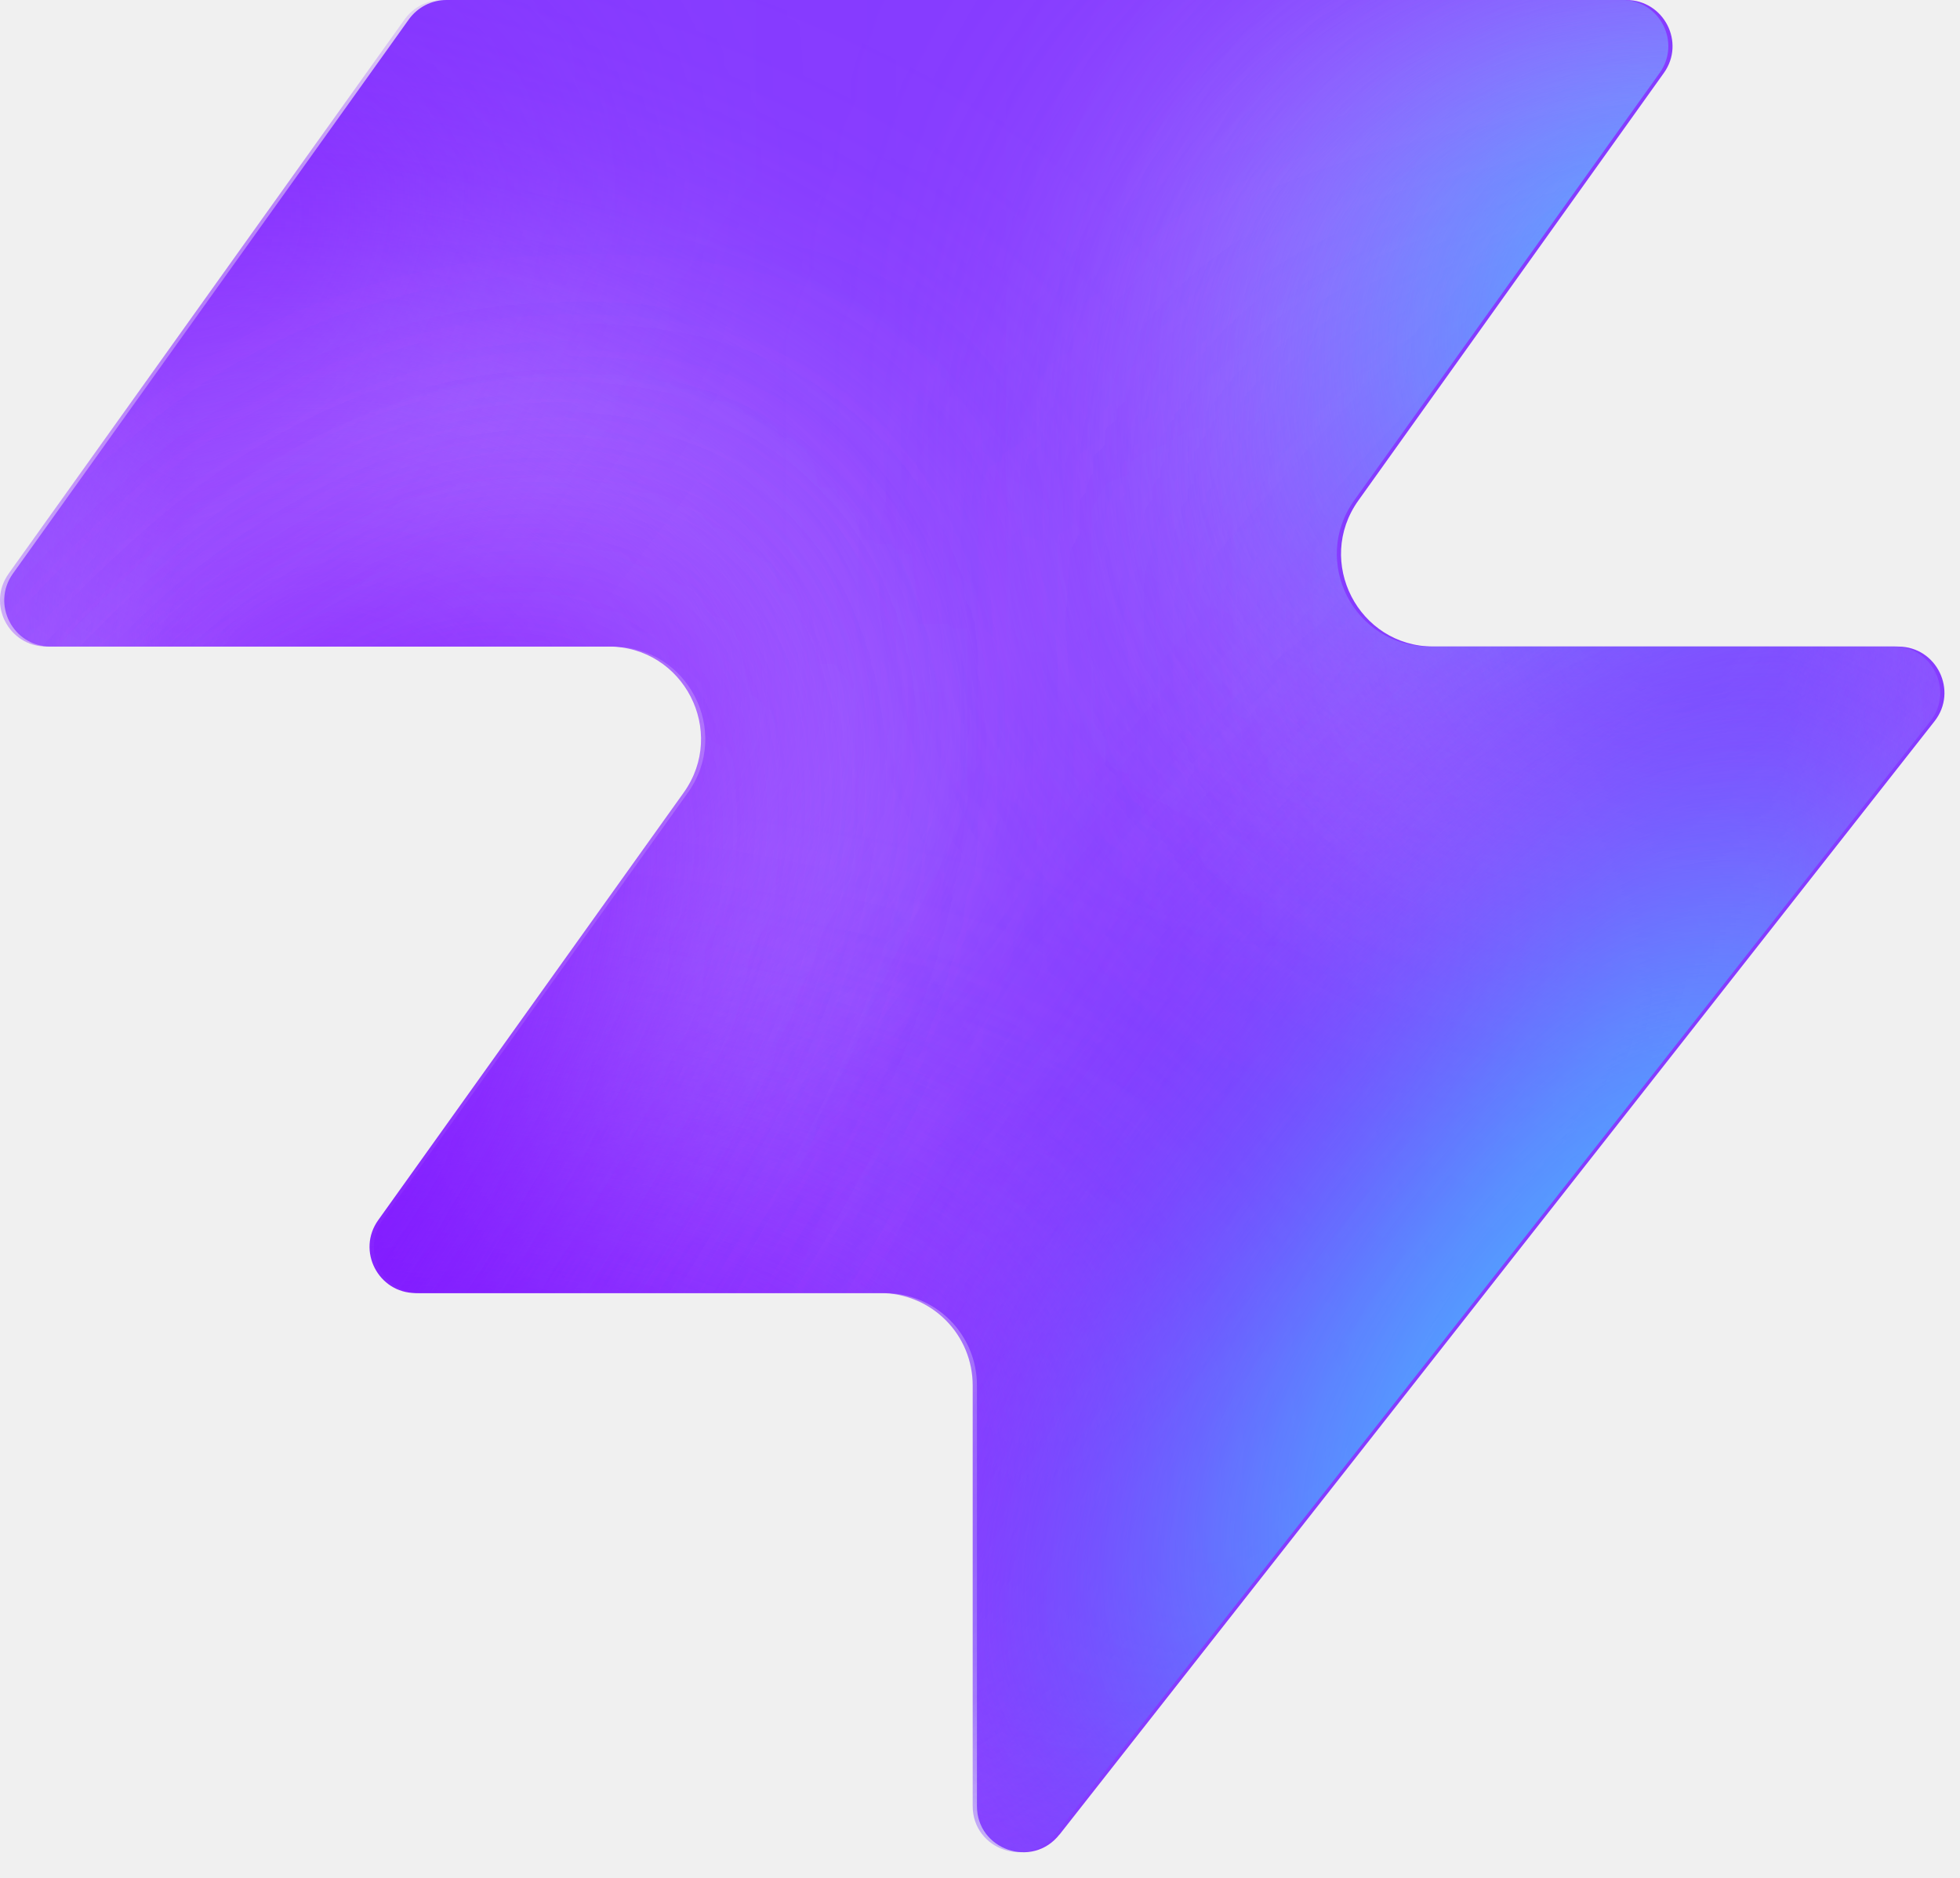
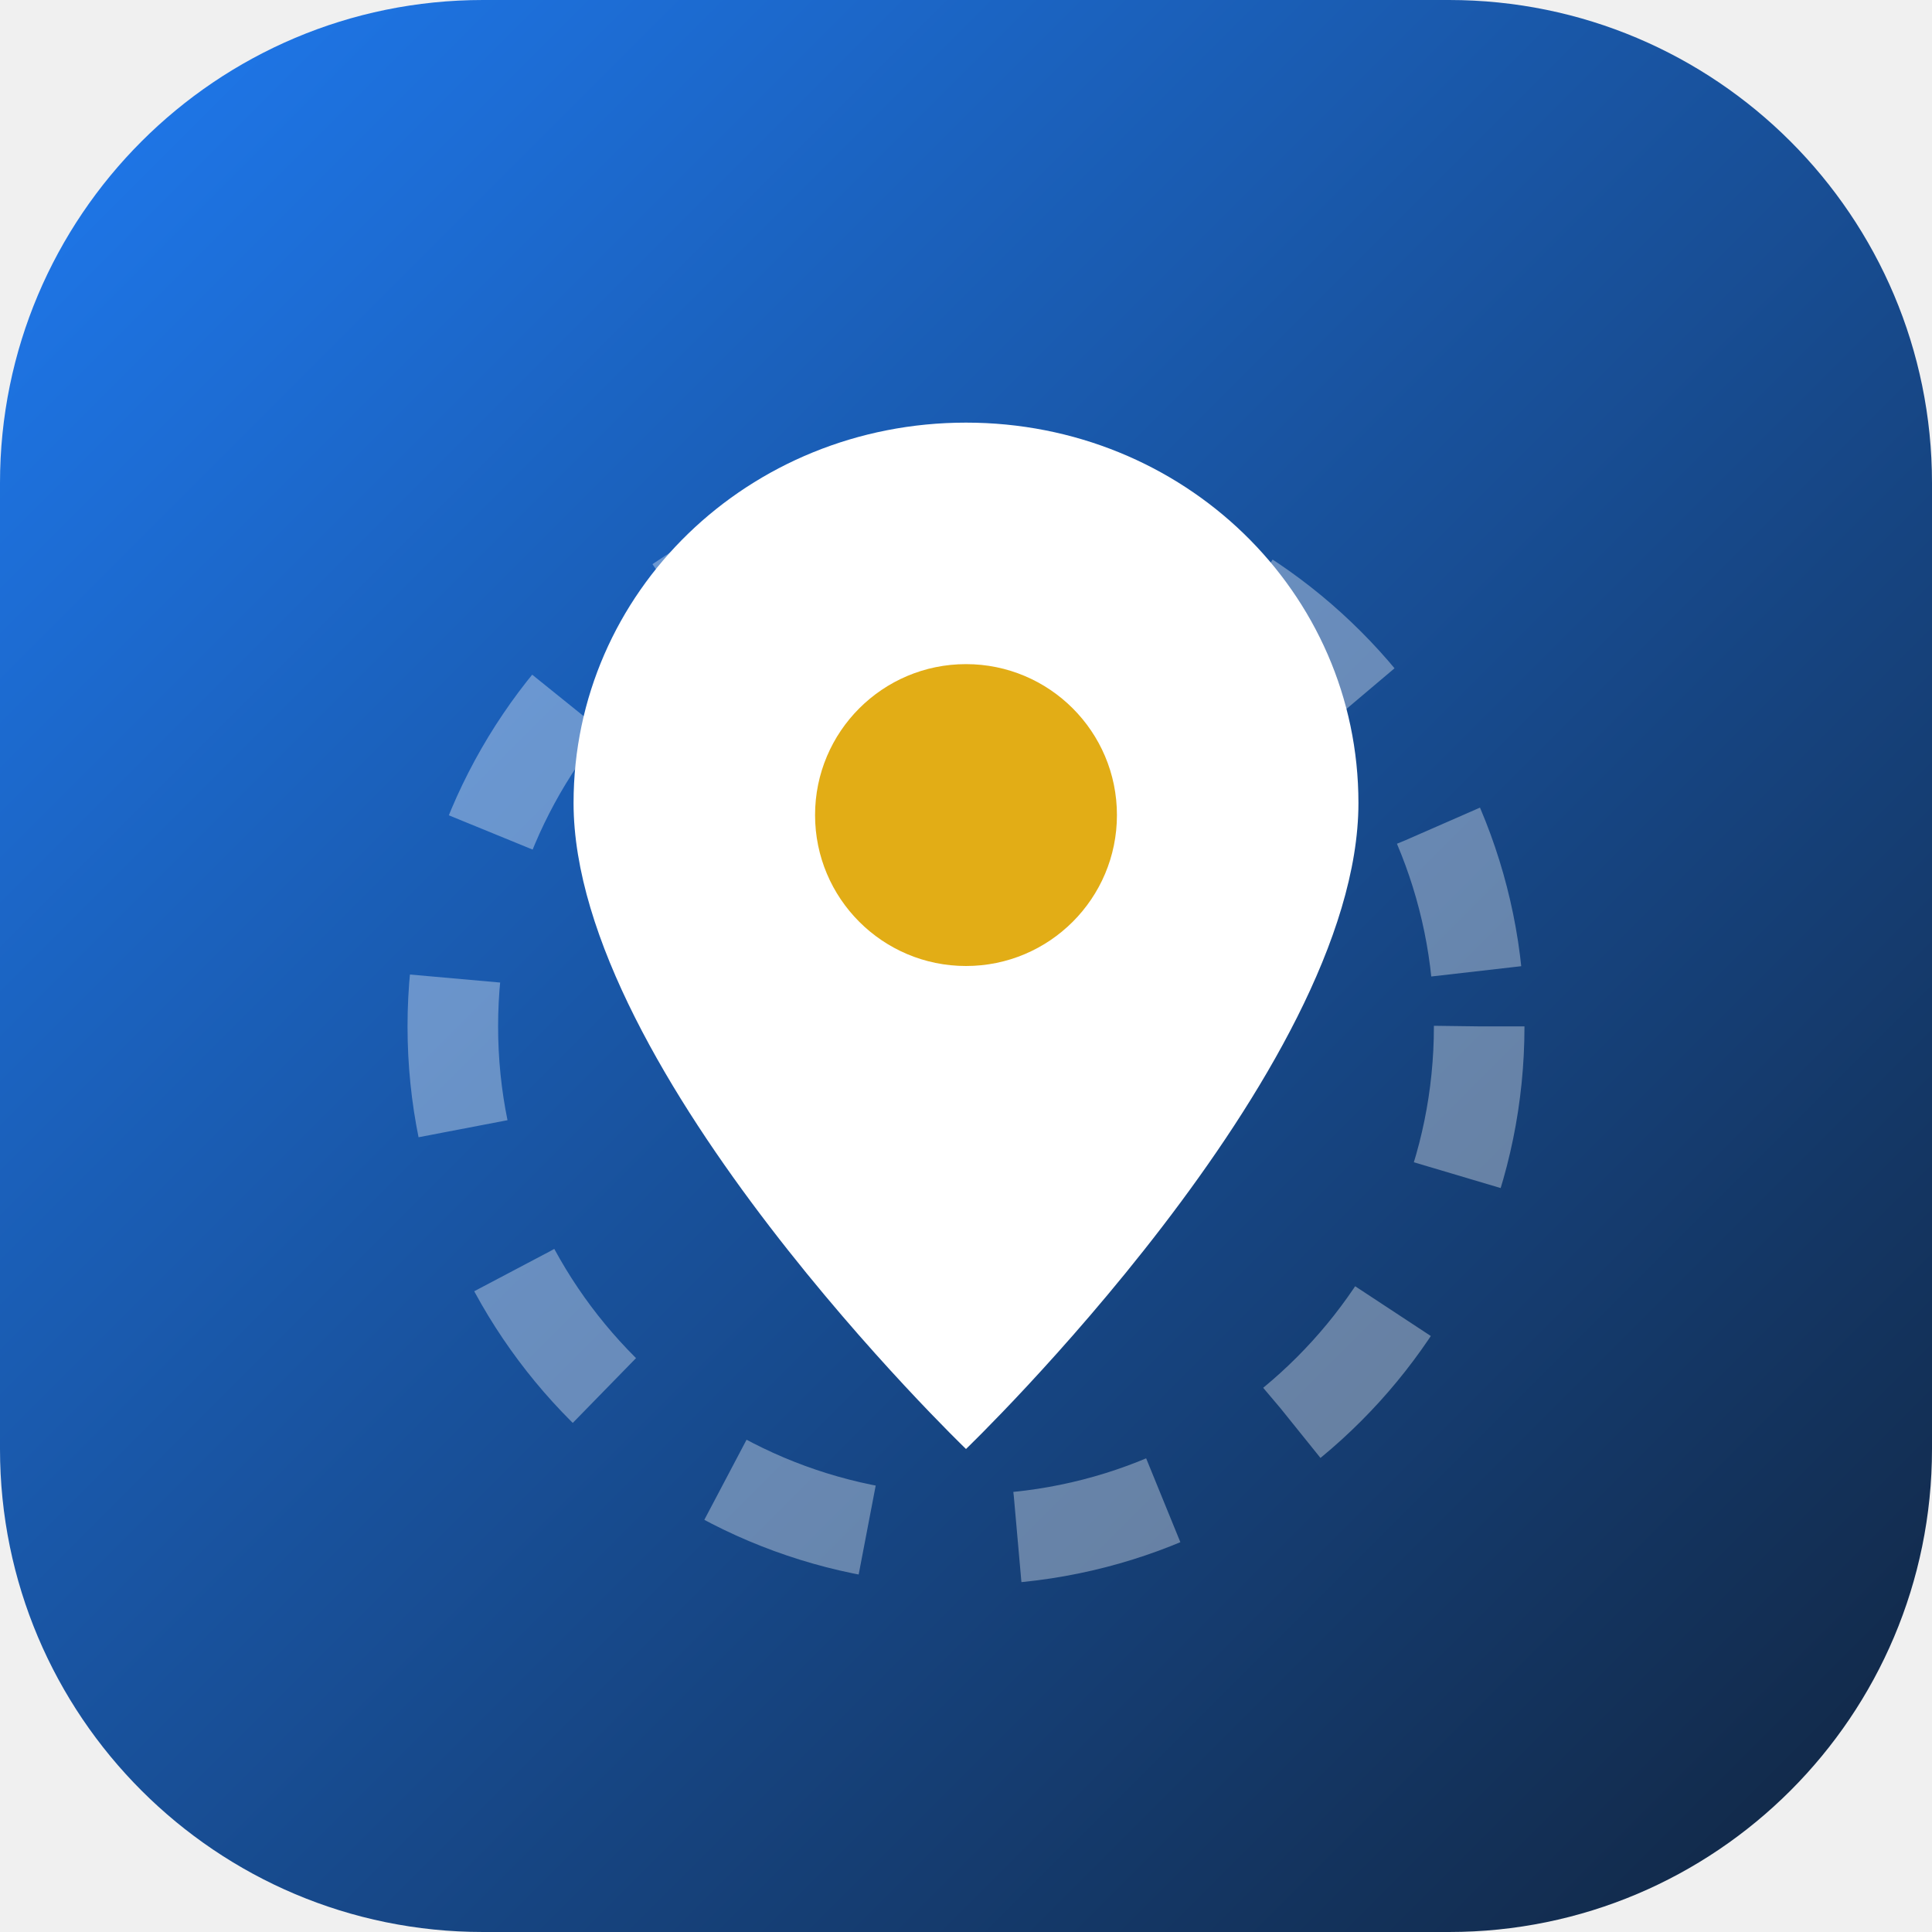
- <svg xmlns="http://www.w3.org/2000/svg" width="48" height="46" fill="none" viewBox="0 0 48 46">
-   <path fill="#863bff" d="M25.946 44.938c-.664.845-2.021.375-2.021-.698V33.937a2.26 2.26 0 0 0-2.262-2.262H10.287c-.92 0-1.456-1.04-.92-1.788l7.48-10.471c1.07-1.497 0-3.578-1.842-3.578H1.237c-.92 0-1.456-1.04-.92-1.788L10.013.474c.214-.297.556-.474.92-.474h28.894c.92 0 1.456 1.04.92 1.788l-7.48 10.471c-1.07 1.498 0 3.579 1.842 3.579h11.377c.943 0 1.473 1.088.89 1.83L25.947 44.94z" style="fill:#863bff;fill:color(display-p3 .525 .23 1);fill-opacity:1" />
-   <mask id="a" width="48" height="46" x="0" y="0" maskUnits="userSpaceOnUse" style="mask-type:alpha">
-     <path fill="#000" d="M25.842 44.938c-.664.844-2.021.375-2.021-.698V33.937a2.26 2.26 0 0 0-2.262-2.262H10.183c-.92 0-1.456-1.04-.92-1.788l7.48-10.471c1.07-1.498 0-3.579-1.842-3.579H1.133c-.92 0-1.456-1.04-.92-1.787L9.91.473c.214-.297.556-.474.92-.474h28.894c.92 0 1.456 1.04.92 1.788l-7.48 10.471c-1.07 1.498 0 3.578 1.842 3.578h11.377c.943 0 1.473 1.088.89 1.832L25.843 44.94z" style="fill:#000;fill-opacity:1" />
-   </mask>
-   <g mask="url(#a)">
-     <g filter="url(#b)">
-       <ellipse cx="5.508" cy="14.704" fill="#ede6ff" rx="5.508" ry="14.704" style="fill:#ede6ff;fill:color(display-p3 .927 .903 1);fill-opacity:1" transform="matrix(.00324 1 1 -.00324 -4.47 31.516)" />
-     </g>
-     <g filter="url(#c)">
-       <ellipse cx="10.399" cy="29.851" fill="#ede6ff" rx="10.399" ry="29.851" style="fill:#ede6ff;fill:color(display-p3 .927 .903 1);fill-opacity:1" transform="matrix(.00324 1 1 -.00324 -39.328 7.883)" />
-     </g>
-     <g filter="url(#d)">
-       <ellipse cx="5.508" cy="30.487" fill="#7e14ff" rx="5.508" ry="30.487" style="fill:#7e14ff;fill:color(display-p3 .492 .077 1);fill-opacity:1" transform="rotate(89.814 -25.913 -14.639)scale(1 -1)" />
-     </g>
-     <g filter="url(#e)">
-       <ellipse cx="5.508" cy="30.599" fill="#7e14ff" rx="5.508" ry="30.599" style="fill:#7e14ff;fill:color(display-p3 .492 .077 1);fill-opacity:1" transform="rotate(89.814 -32.644 -3.334)scale(1 -1)" />
-     </g>
-     <g filter="url(#f)">
-       <ellipse cx="5.508" cy="30.599" fill="#7e14ff" rx="5.508" ry="30.599" style="fill:#7e14ff;fill:color(display-p3 .492 .077 1);fill-opacity:1" transform="matrix(.00324 1 1 -.00324 -34.34 30.47)" />
-     </g>
-     <g filter="url(#g)">
-       <ellipse cx="14.072" cy="22.078" fill="#ede6ff" rx="14.072" ry="22.078" style="fill:#ede6ff;fill:color(display-p3 .927 .903 1);fill-opacity:1" transform="rotate(93.35 24.506 48.493)scale(-1 1)" />
-     </g>
-     <g filter="url(#h)">
-       <ellipse cx="3.47" cy="21.501" fill="#7e14ff" rx="3.47" ry="21.501" style="fill:#7e14ff;fill:color(display-p3 .492 .077 1);fill-opacity:1" transform="rotate(89.009 28.708 47.59)scale(-1 1)" />
-     </g>
-     <g filter="url(#i)">
-       <ellipse cx="3.47" cy="21.501" fill="#7e14ff" rx="3.47" ry="21.501" style="fill:#7e14ff;fill:color(display-p3 .492 .077 1);fill-opacity:1" transform="rotate(89.009 28.708 47.59)scale(-1 1)" />
-     </g>
-     <g filter="url(#j)">
-       <ellipse cx=".387" cy="8.972" fill="#7e14ff" rx="4.407" ry="29.108" style="fill:#7e14ff;fill:color(display-p3 .492 .077 1);fill-opacity:1" transform="rotate(39.51 .387 8.972)" />
-     </g>
-     <g filter="url(#k)">
-       <ellipse cx="47.523" cy="-6.092" fill="#7e14ff" rx="4.407" ry="29.108" style="fill:#7e14ff;fill:color(display-p3 .492 .077 1);fill-opacity:1" transform="rotate(37.892 47.523 -6.092)" />
-     </g>
-     <g filter="url(#l)">
-       <ellipse cx="41.412" cy="6.333" fill="#47bfff" rx="5.971" ry="9.665" style="fill:#47bfff;fill:color(display-p3 .28 .748 1);fill-opacity:1" transform="rotate(37.892 41.412 6.333)" />
-     </g>
-     <g filter="url(#m)">
-       <ellipse cx="-1.879" cy="38.332" fill="#7e14ff" rx="4.407" ry="29.108" style="fill:#7e14ff;fill:color(display-p3 .492 .077 1);fill-opacity:1" transform="rotate(37.892 -1.88 38.332)" />
-     </g>
-     <g filter="url(#n)">
-       <ellipse cx="-1.879" cy="38.332" fill="#7e14ff" rx="4.407" ry="29.108" style="fill:#7e14ff;fill:color(display-p3 .492 .077 1);fill-opacity:1" transform="rotate(37.892 -1.88 38.332)" />
-     </g>
-     <g filter="url(#o)">
-       <ellipse cx="35.651" cy="29.907" fill="#7e14ff" rx="4.407" ry="29.108" style="fill:#7e14ff;fill:color(display-p3 .492 .077 1);fill-opacity:1" transform="rotate(37.892 35.651 29.907)" />
-     </g>
-     <g filter="url(#p)">
-       <ellipse cx="38.418" cy="32.4" fill="#47bfff" rx="5.971" ry="15.297" style="fill:#47bfff;fill:color(display-p3 .28 .748 1);fill-opacity:1" transform="rotate(37.892 38.418 32.4)" />
-     </g>
-   </g>
+ <svg xmlns="http://www.w3.org/2000/svg" viewBox="0 0 64 64">
  <defs>
-     <filter id="b" width="60.045" height="41.654" x="-19.77" y="16.149" color-interpolation-filters="sRGB" filterUnits="userSpaceOnUse">
-       <feFlood flood-opacity="0" result="BackgroundImageFix" />
-       <feBlend in="SourceGraphic" in2="BackgroundImageFix" result="shape" />
-       <feGaussianBlur result="effect1_foregroundBlur_2002_17158" stdDeviation="7.659" />
-     </filter>
-     <filter id="c" width="90.34" height="51.437" x="-54.613" y="-7.533" color-interpolation-filters="sRGB" filterUnits="userSpaceOnUse">
-       <feFlood flood-opacity="0" result="BackgroundImageFix" />
-       <feBlend in="SourceGraphic" in2="BackgroundImageFix" result="shape" />
-       <feGaussianBlur result="effect1_foregroundBlur_2002_17158" stdDeviation="7.659" />
-     </filter>
-     <filter id="d" width="79.355" height="29.4" x="-49.64" y="2.03" color-interpolation-filters="sRGB" filterUnits="userSpaceOnUse">
-       <feFlood flood-opacity="0" result="BackgroundImageFix" />
-       <feBlend in="SourceGraphic" in2="BackgroundImageFix" result="shape" />
-       <feGaussianBlur result="effect1_foregroundBlur_2002_17158" stdDeviation="4.596" />
-     </filter>
-     <filter id="e" width="79.579" height="29.4" x="-45.045" y="20.029" color-interpolation-filters="sRGB" filterUnits="userSpaceOnUse">
-       <feFlood flood-opacity="0" result="BackgroundImageFix" />
-       <feBlend in="SourceGraphic" in2="BackgroundImageFix" result="shape" />
-       <feGaussianBlur result="effect1_foregroundBlur_2002_17158" stdDeviation="4.596" />
-     </filter>
-     <filter id="f" width="79.579" height="29.4" x="-43.513" y="21.178" color-interpolation-filters="sRGB" filterUnits="userSpaceOnUse">
-       <feFlood flood-opacity="0" result="BackgroundImageFix" />
-       <feBlend in="SourceGraphic" in2="BackgroundImageFix" result="shape" />
-       <feGaussianBlur result="effect1_foregroundBlur_2002_17158" stdDeviation="4.596" />
-     </filter>
-     <filter id="g" width="74.749" height="58.852" x="15.756" y="-17.901" color-interpolation-filters="sRGB" filterUnits="userSpaceOnUse">
-       <feFlood flood-opacity="0" result="BackgroundImageFix" />
-       <feBlend in="SourceGraphic" in2="BackgroundImageFix" result="shape" />
-       <feGaussianBlur result="effect1_foregroundBlur_2002_17158" stdDeviation="7.659" />
-     </filter>
-     <filter id="h" width="61.377" height="25.362" x="23.548" y="2.284" color-interpolation-filters="sRGB" filterUnits="userSpaceOnUse">
-       <feFlood flood-opacity="0" result="BackgroundImageFix" />
-       <feBlend in="SourceGraphic" in2="BackgroundImageFix" result="shape" />
-       <feGaussianBlur result="effect1_foregroundBlur_2002_17158" stdDeviation="4.596" />
-     </filter>
-     <filter id="i" width="61.377" height="25.362" x="23.548" y="2.284" color-interpolation-filters="sRGB" filterUnits="userSpaceOnUse">
-       <feFlood flood-opacity="0" result="BackgroundImageFix" />
-       <feBlend in="SourceGraphic" in2="BackgroundImageFix" result="shape" />
-       <feGaussianBlur result="effect1_foregroundBlur_2002_17158" stdDeviation="4.596" />
-     </filter>
-     <filter id="j" width="56.045" height="63.649" x="-27.636" y="-22.853" color-interpolation-filters="sRGB" filterUnits="userSpaceOnUse">
-       <feFlood flood-opacity="0" result="BackgroundImageFix" />
-       <feBlend in="SourceGraphic" in2="BackgroundImageFix" result="shape" />
-       <feGaussianBlur result="effect1_foregroundBlur_2002_17158" stdDeviation="4.596" />
-     </filter>
-     <filter id="k" width="54.814" height="64.646" x="20.116" y="-38.415" color-interpolation-filters="sRGB" filterUnits="userSpaceOnUse">
-       <feFlood flood-opacity="0" result="BackgroundImageFix" />
-       <feBlend in="SourceGraphic" in2="BackgroundImageFix" result="shape" />
-       <feGaussianBlur result="effect1_foregroundBlur_2002_17158" stdDeviation="4.596" />
-     </filter>
-     <filter id="l" width="33.541" height="35.313" x="24.641" y="-11.323" color-interpolation-filters="sRGB" filterUnits="userSpaceOnUse">
-       <feFlood flood-opacity="0" result="BackgroundImageFix" />
-       <feBlend in="SourceGraphic" in2="BackgroundImageFix" result="shape" />
-       <feGaussianBlur result="effect1_foregroundBlur_2002_17158" stdDeviation="4.596" />
-     </filter>
-     <filter id="m" width="54.814" height="64.646" x="-29.286" y="6.009" color-interpolation-filters="sRGB" filterUnits="userSpaceOnUse">
-       <feFlood flood-opacity="0" result="BackgroundImageFix" />
-       <feBlend in="SourceGraphic" in2="BackgroundImageFix" result="shape" />
-       <feGaussianBlur result="effect1_foregroundBlur_2002_17158" stdDeviation="4.596" />
-     </filter>
-     <filter id="n" width="54.814" height="64.646" x="-29.286" y="6.009" color-interpolation-filters="sRGB" filterUnits="userSpaceOnUse">
-       <feFlood flood-opacity="0" result="BackgroundImageFix" />
-       <feBlend in="SourceGraphic" in2="BackgroundImageFix" result="shape" />
-       <feGaussianBlur result="effect1_foregroundBlur_2002_17158" stdDeviation="4.596" />
-     </filter>
-     <filter id="o" width="54.814" height="64.646" x="8.244" y="-2.416" color-interpolation-filters="sRGB" filterUnits="userSpaceOnUse">
-       <feFlood flood-opacity="0" result="BackgroundImageFix" />
-       <feBlend in="SourceGraphic" in2="BackgroundImageFix" result="shape" />
-       <feGaussianBlur result="effect1_foregroundBlur_2002_17158" stdDeviation="4.596" />
-     </filter>
-     <filter id="p" width="39.409" height="43.623" x="18.713" y="10.588" color-interpolation-filters="sRGB" filterUnits="userSpaceOnUse">
-       <feFlood flood-opacity="0" result="BackgroundImageFix" />
-       <feBlend in="SourceGraphic" in2="BackgroundImageFix" result="shape" />
-       <feGaussianBlur result="effect1_foregroundBlur_2002_17158" stdDeviation="4.596" />
-     </filter>
+     <linearGradient id="g" x1="0" y1="0" x2="1" y2="1">
+       <stop offset="0" stop-color="#1f7bf2" />
+       <stop offset="1" stop-color="#11243e" />
+     </linearGradient>
  </defs>
+   <rect width="64" height="64" rx="16" fill="url(#g)" />
+   <circle cx="32" cy="34" r="17" fill="none" stroke="#fff" stroke-opacity=".35" stroke-width="3" stroke-dasharray="5 5" />
+   <path d="M32 14c-7.2 0-13 5.6-13 12.6C19 35.5 32 48 32 48s13-12.5 13-21.4C45 19.6 39.2 14 32 14z" fill="#fff" />
+   <circle cx="32" cy="27" r="5" fill="#e2ad16" />
</svg>
